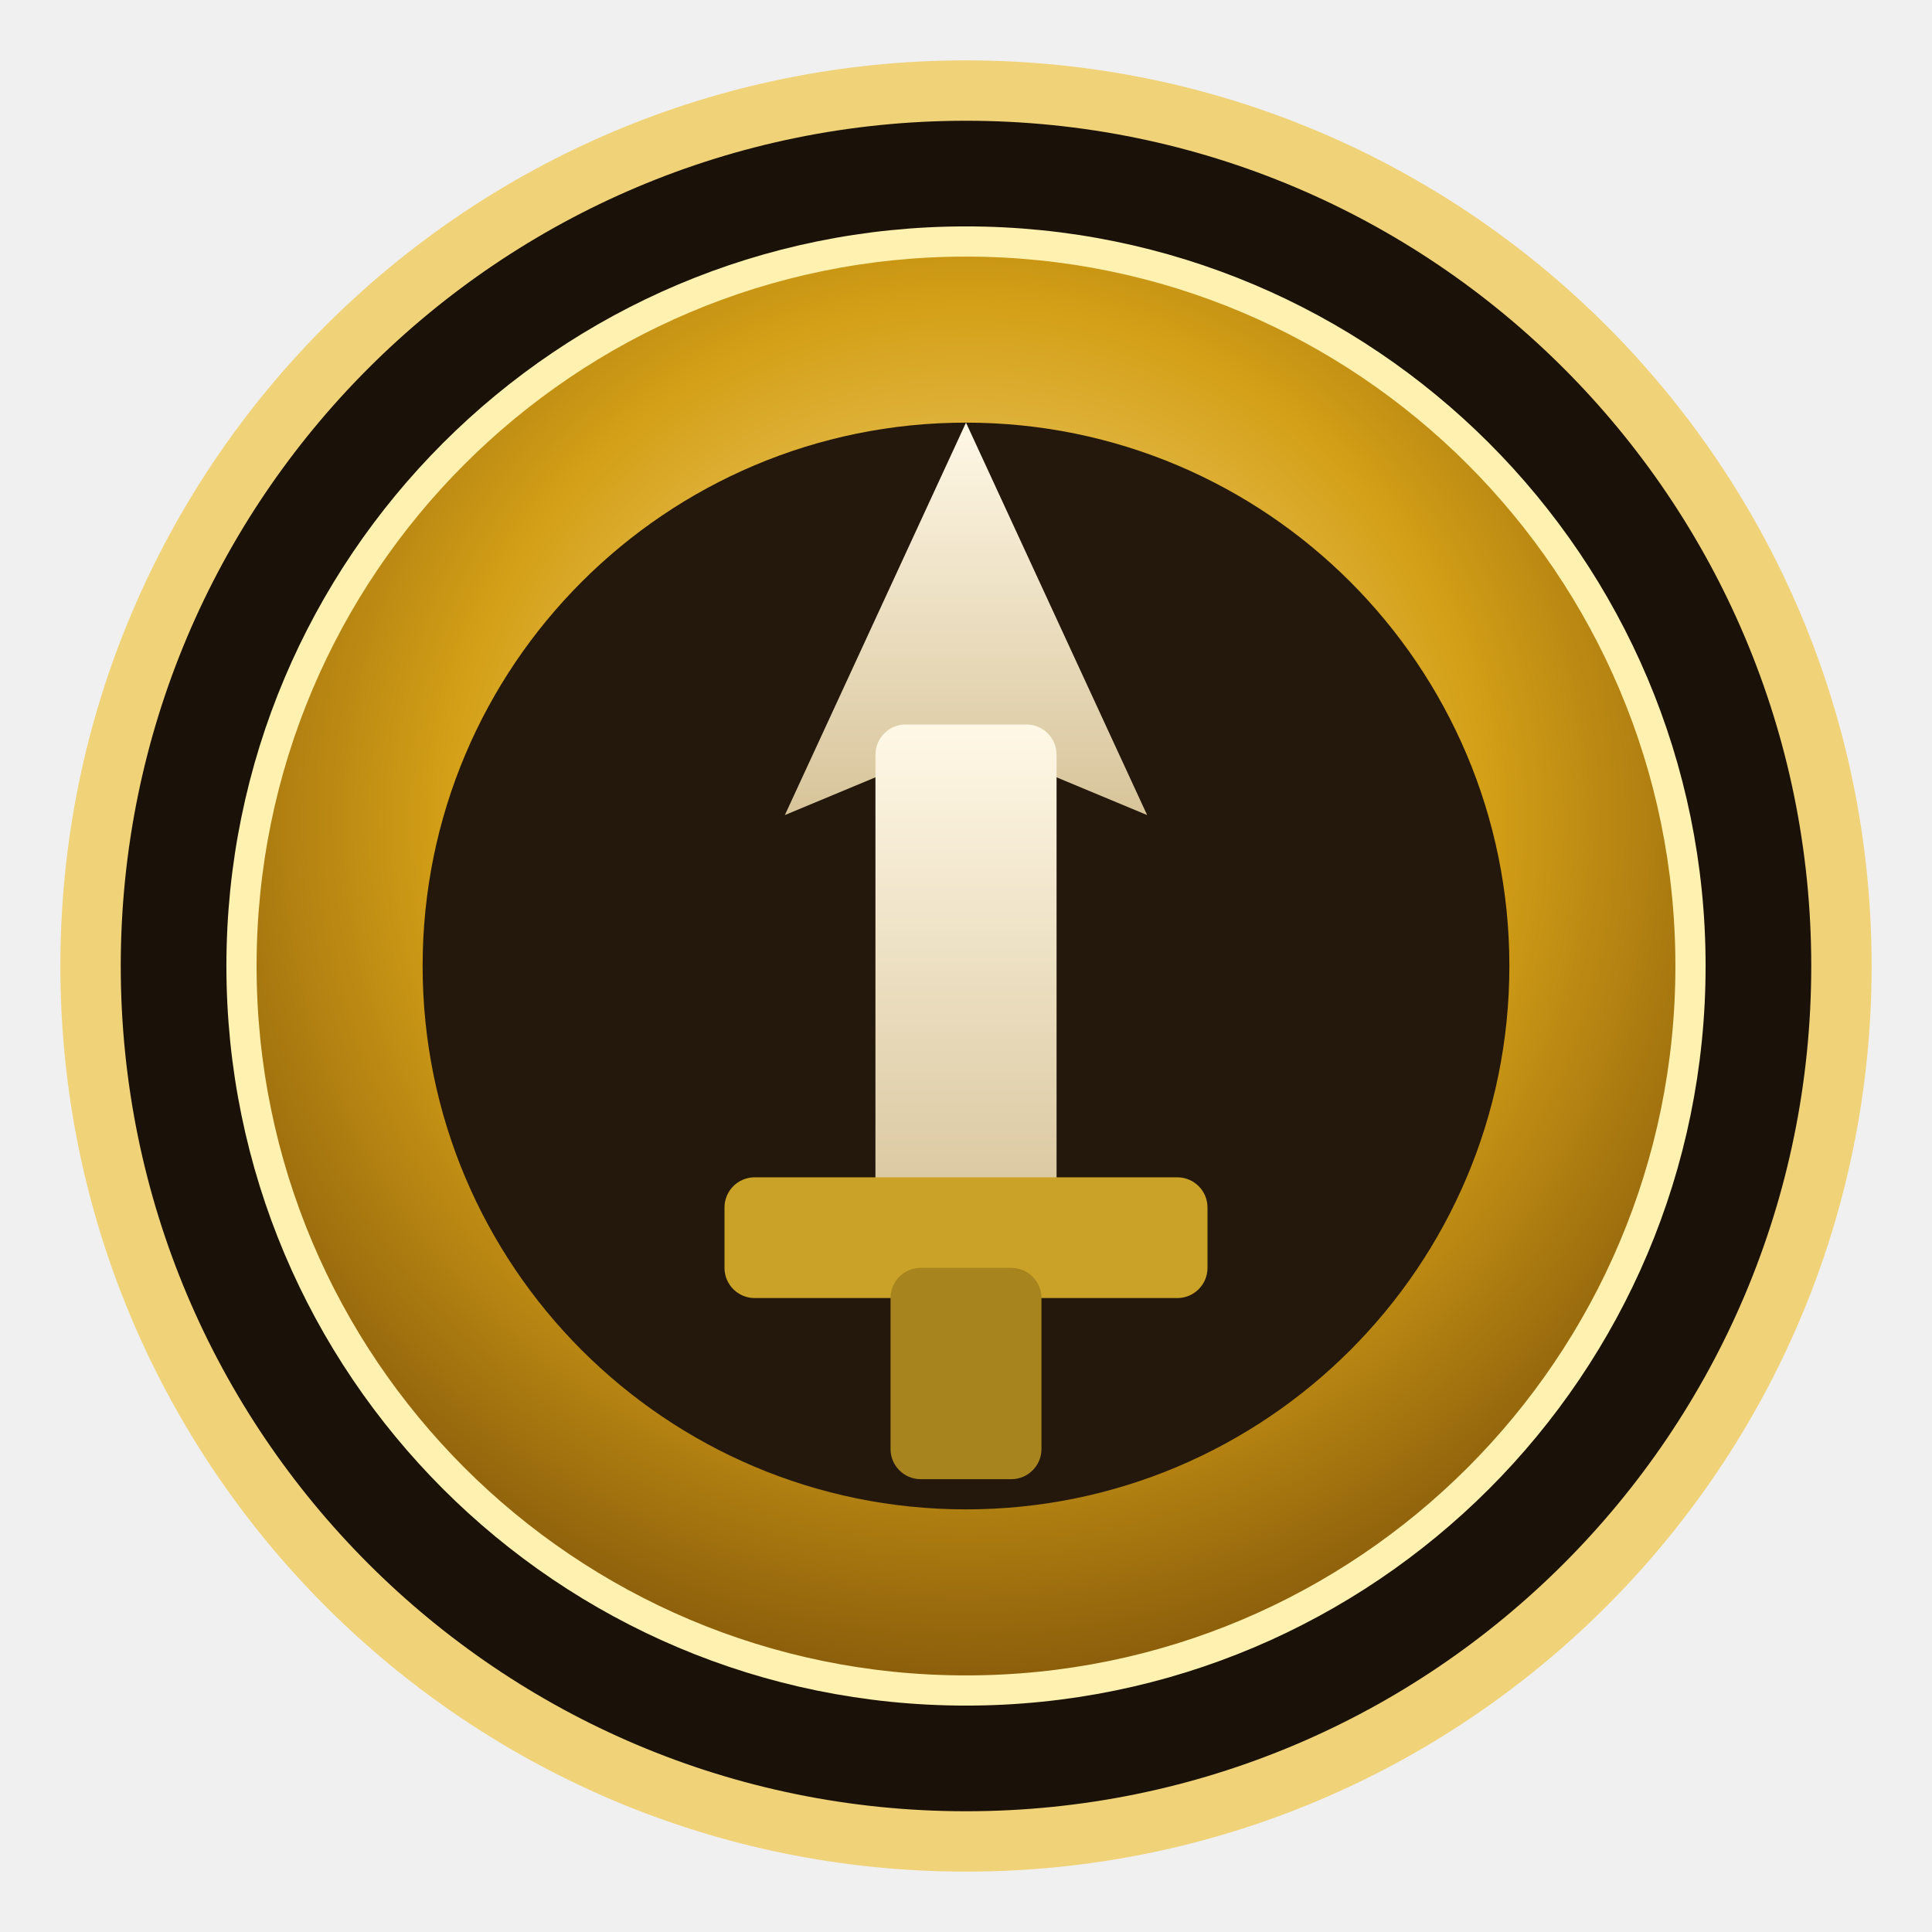
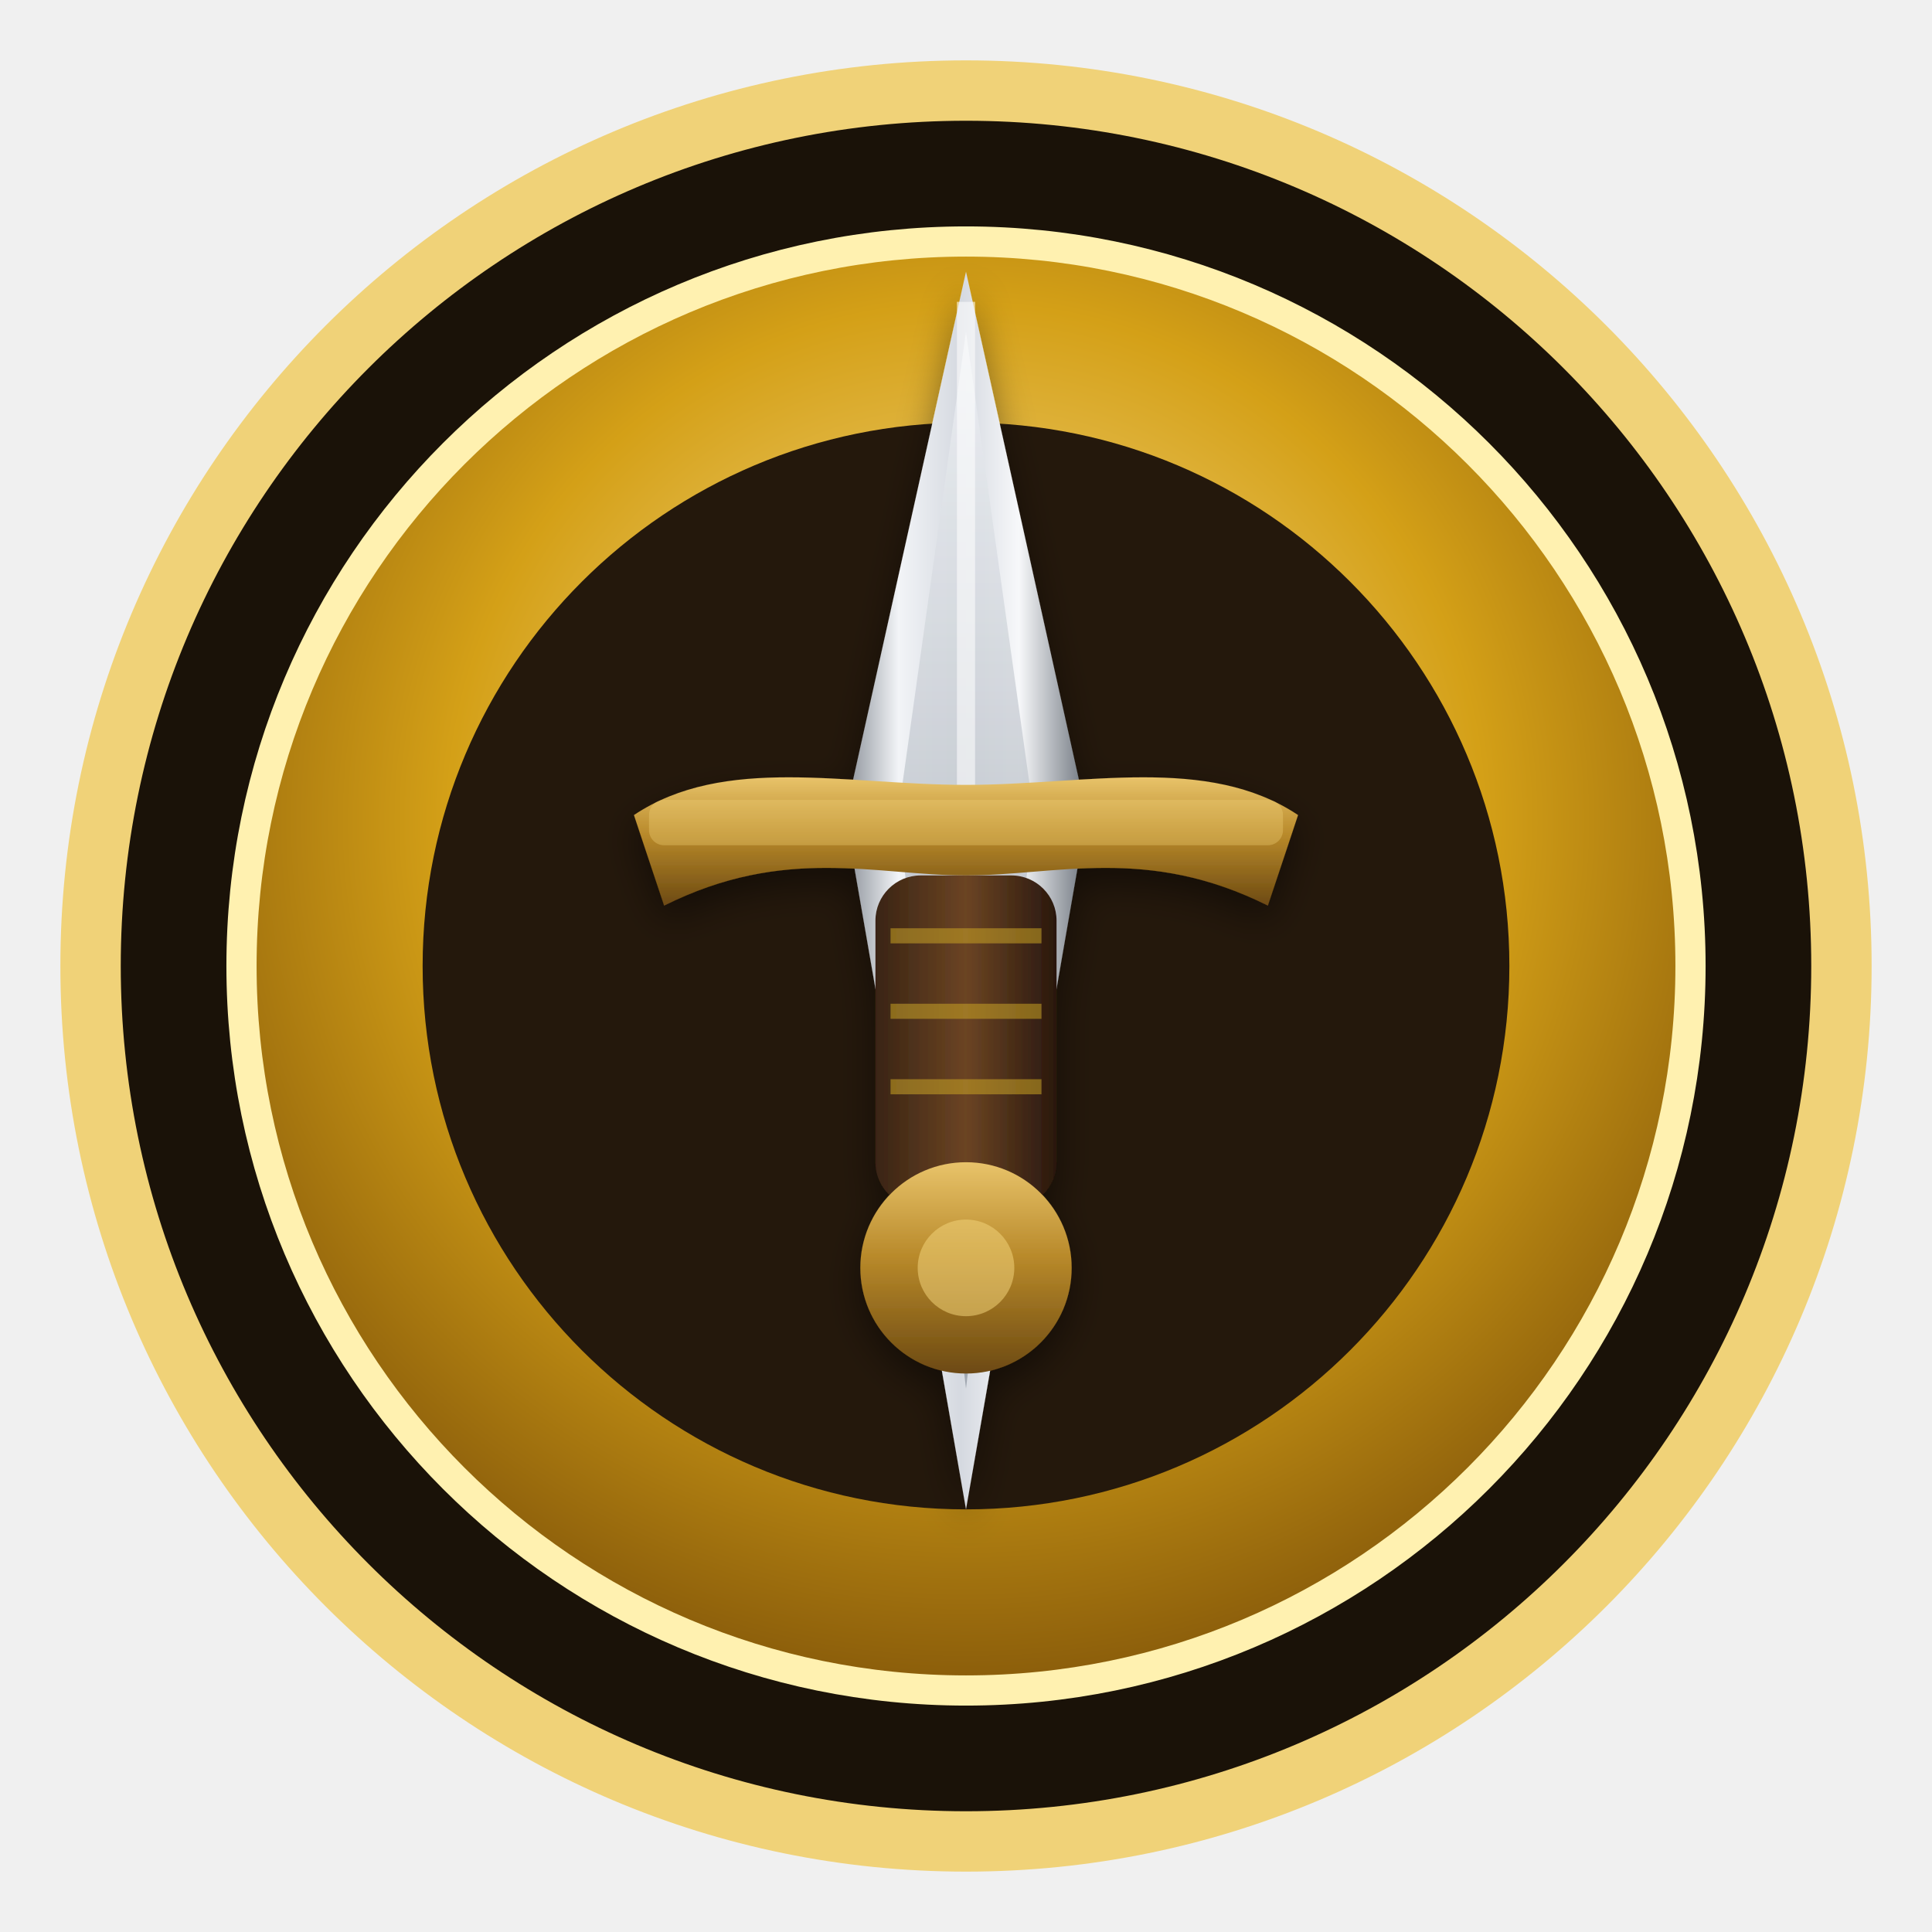
<svg xmlns="http://www.w3.org/2000/svg" width="128" height="128" viewBox="0 0 128 128">
  <defs>
    <radialGradient id="ring" cx="50%" cy="40%" r="65%">
      <stop offset="0%" stop-color="#ffe9a8" />
      <stop offset="55%" stop-color="#d4a017" />
      <stop offset="100%" stop-color="#7a4e08" />
    </radialGradient>
-     <linearGradient id="blade" x1="0" y1="0" x2="0" y2="1">
-       <stop offset="0%" stop-color="#fff8e6" />
-       <stop offset="100%" stop-color="#d7c49a" />
+     <linearGradient id="steel" x1="0" y1="0" x2="1" y2="0">
+       <stop offset="0%" stop-color="#8a9098" />
+       <stop offset="22%" stop-color="#f2f4f7" />
+       <stop offset="48%" stop-color="#d5d9e0" />
+       <stop offset="72%" stop-color="#f7f8fa" />
+       <stop offset="100%" stop-color="#6e757e" />
    </linearGradient>
+     <linearGradient id="steelEdge" x1="0" y1="0" x2="0" y2="1">
+       <stop offset="0%" stop-color="#eceff3" />
+       <stop offset="100%" stop-color="#9aa1ab" />
+     </linearGradient>
+     <linearGradient id="bronze" x1="0" y1="0" x2="0" y2="1">
+       <stop offset="0%" stop-color="#e8c36a" />
+       <stop offset="45%" stop-color="#b8892a" />
+       <stop offset="100%" stop-color="#6d4a12" />
+     </linearGradient>
+     <linearGradient id="grip" x1="0" y1="0" x2="1" y2="0">
+       <stop offset="0%" stop-color="#3a2414" />
+       <stop offset="50%" stop-color="#6b4423" />
+       <stop offset="100%" stop-color="#2a180e" />
+     </linearGradient>
+     <filter id="soft" x="-20%" y="-20%" width="140%" height="140%">
+       <feDropShadow dx="0" dy="1" stdDeviation="1.2" flood-color="#000" flood-opacity="0.45" />
+     </filter>
  </defs>
  <circle cx="64" cy="64" r="58" fill="#1a1208" stroke="#f0d278" stroke-width="4" />
  <circle cx="64" cy="64" r="48" fill="url(#ring)" stroke="#fff1b0" stroke-width="2" />
  <circle cx="64" cy="64" r="36" fill="#24180c" />
-   <path d="M64 28 L76 54 L64 49 L52 54 Z" fill="url(#blade)" />
-   <rect x="58" y="48" width="12" height="34" rx="2" fill="url(#blade)" />
-   <rect x="48" y="78" width="32" height="8" rx="2" fill="#c9a227" />
-   <rect x="59" y="84" width="10" height="14" rx="2" fill="#a8841f" />
+   <g filter="url(#soft)">
+     <path d="M64 18 L72 54 L64 100 L56 54 Z" fill="url(#steel)" />
+     <path d="M64 22 L68.5 54 L64 92 L59.5 54 Z" fill="url(#steelEdge)" opacity="0.9" />
+     <path d="M64 20 L64 88" stroke="#ffffff" stroke-opacity="0.55" stroke-width="1.2" />
+     <path d="M42 54 C48 50, 56 52, 64 52 C72 52, 80 50, 86 54 L84 60 C76 56, 70 58, 64 58 C58 58, 52 56, 44 60 Z" fill="url(#bronze)" />
+     <rect x="43" y="53" width="42" height="3" rx="1" fill="#f0d278" opacity="0.35" />
+     <rect x="58" y="58" width="12" height="22" rx="3" fill="url(#grip)" />
+     <path d="M59 62 H69 M59 67 H69 M59 72 H69" stroke="#c9a227" stroke-width="1" opacity="0.55" />
+     <circle cx="64" cy="84" r="7" fill="url(#bronze)" />
+     <circle cx="64" cy="84" r="3.2" fill="#f0d278" opacity="0.55" />
+   </g>
</svg>
